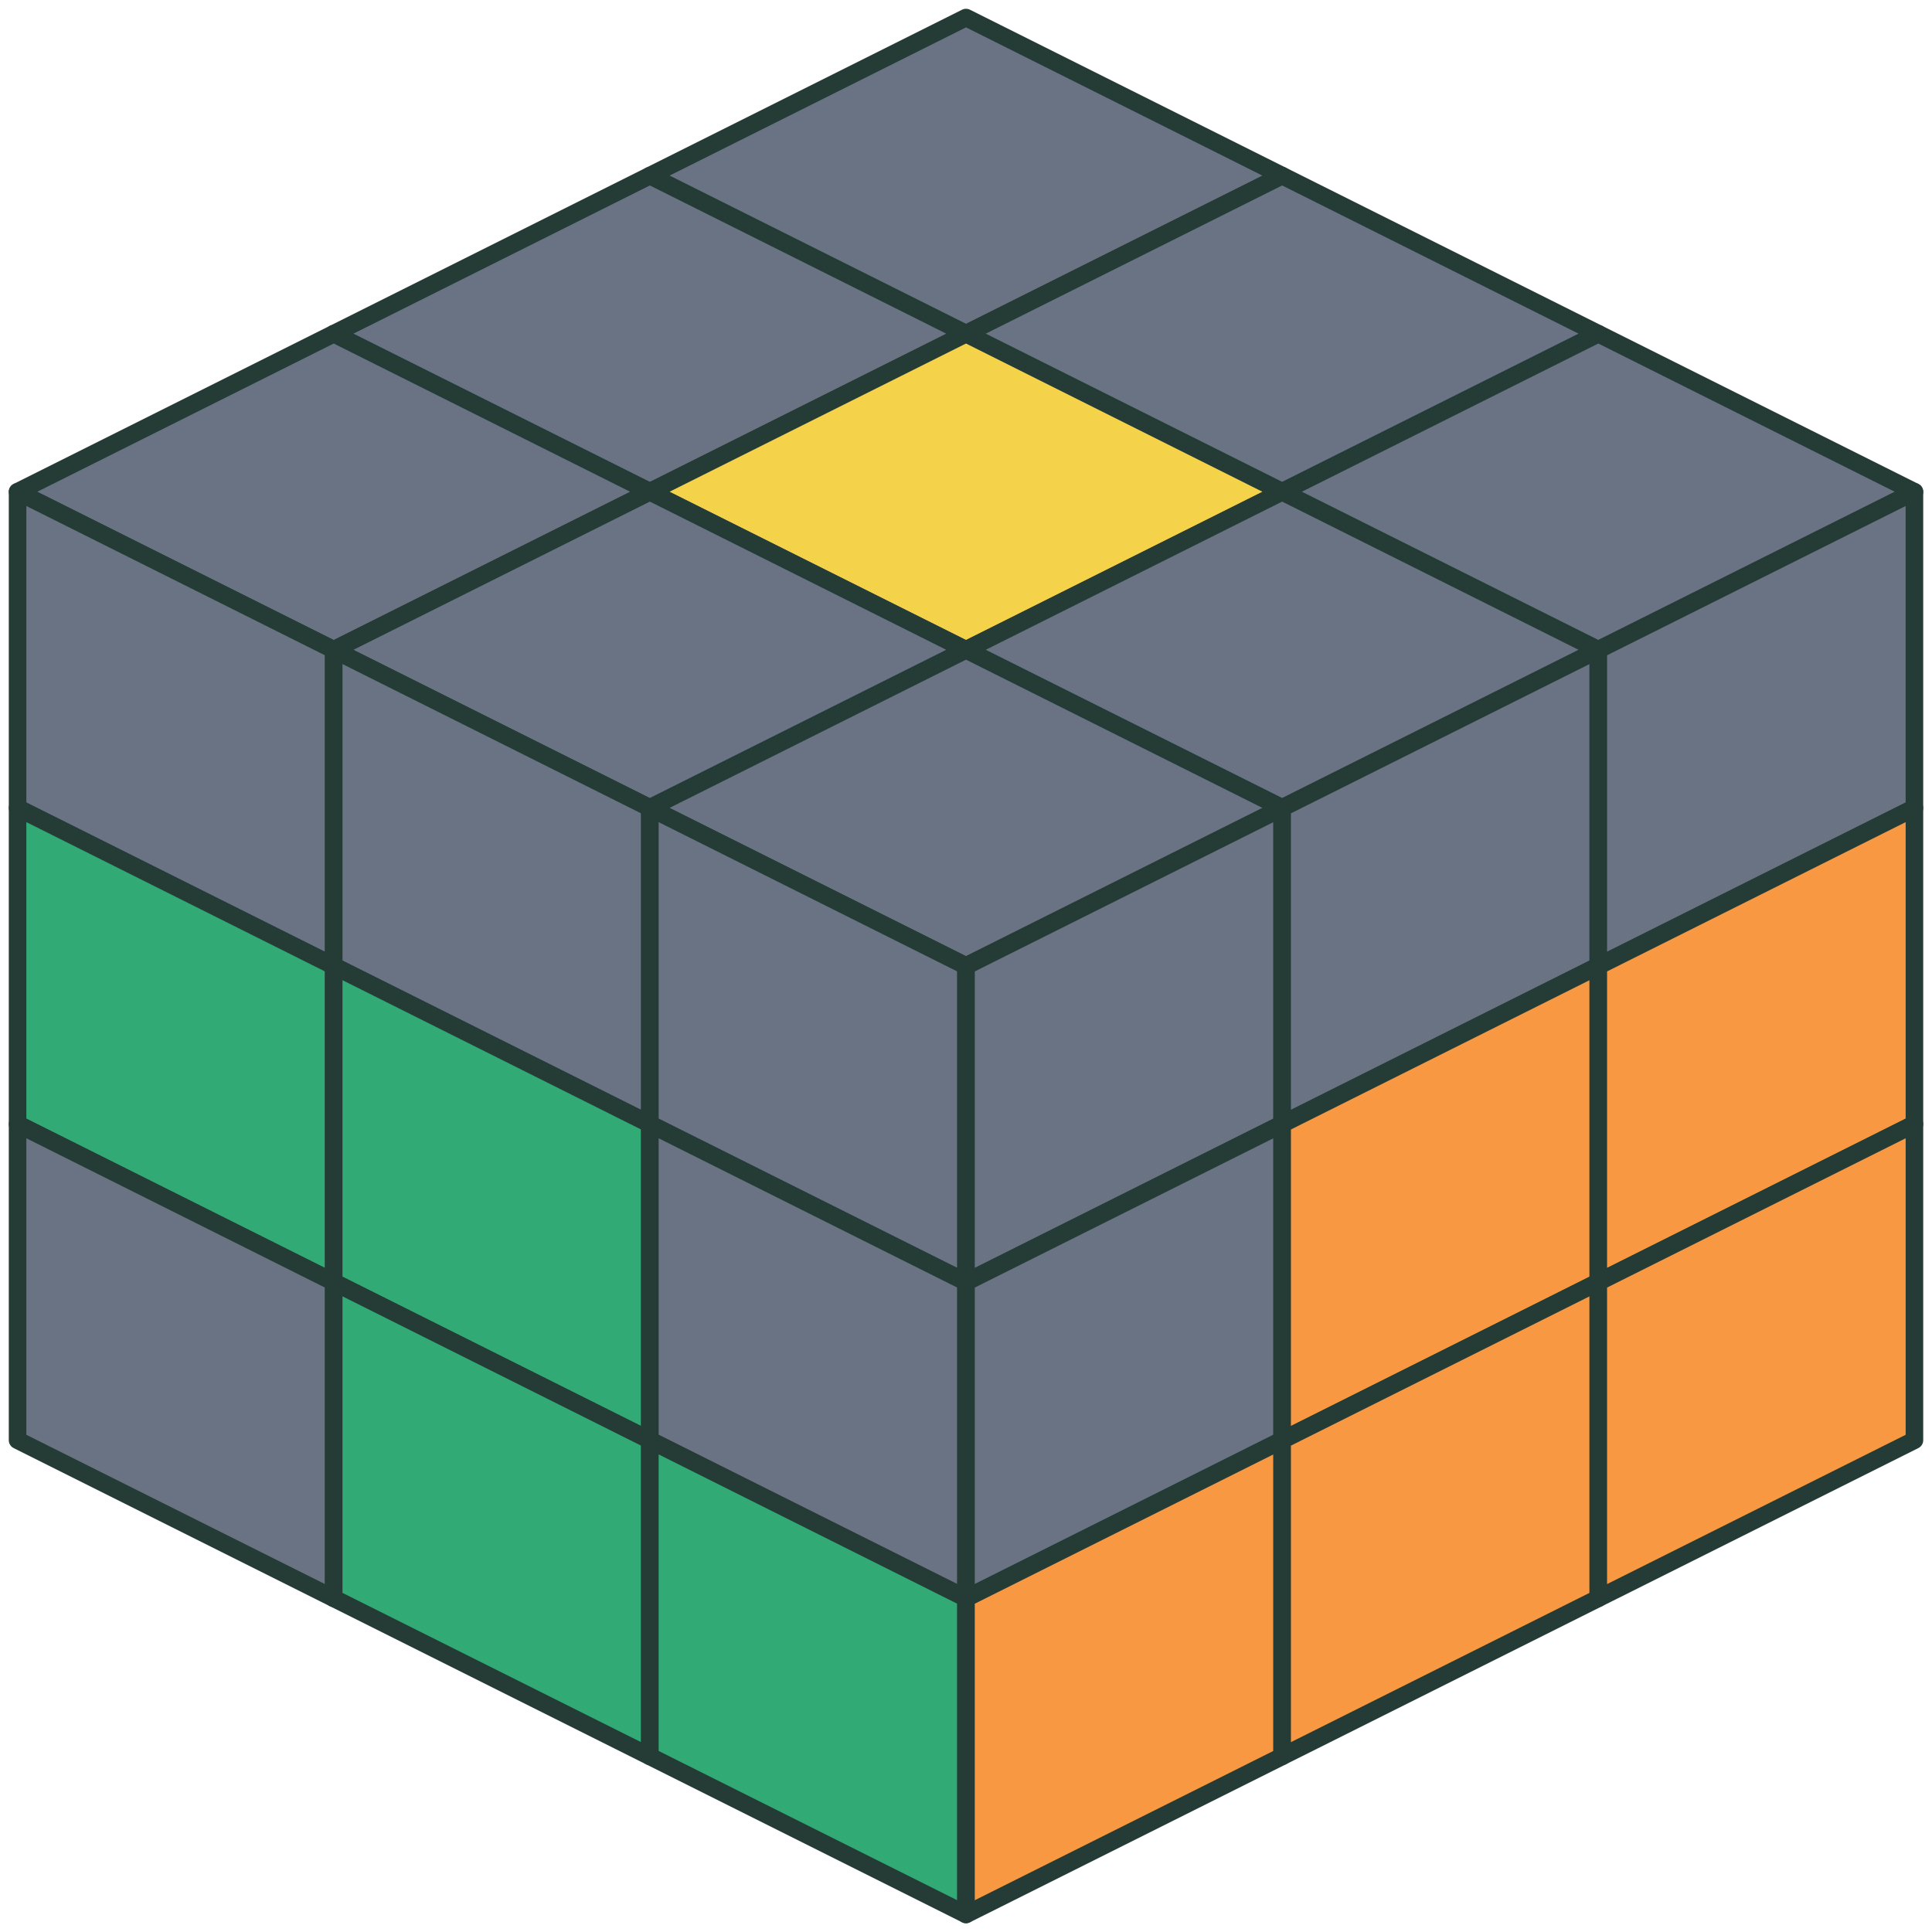
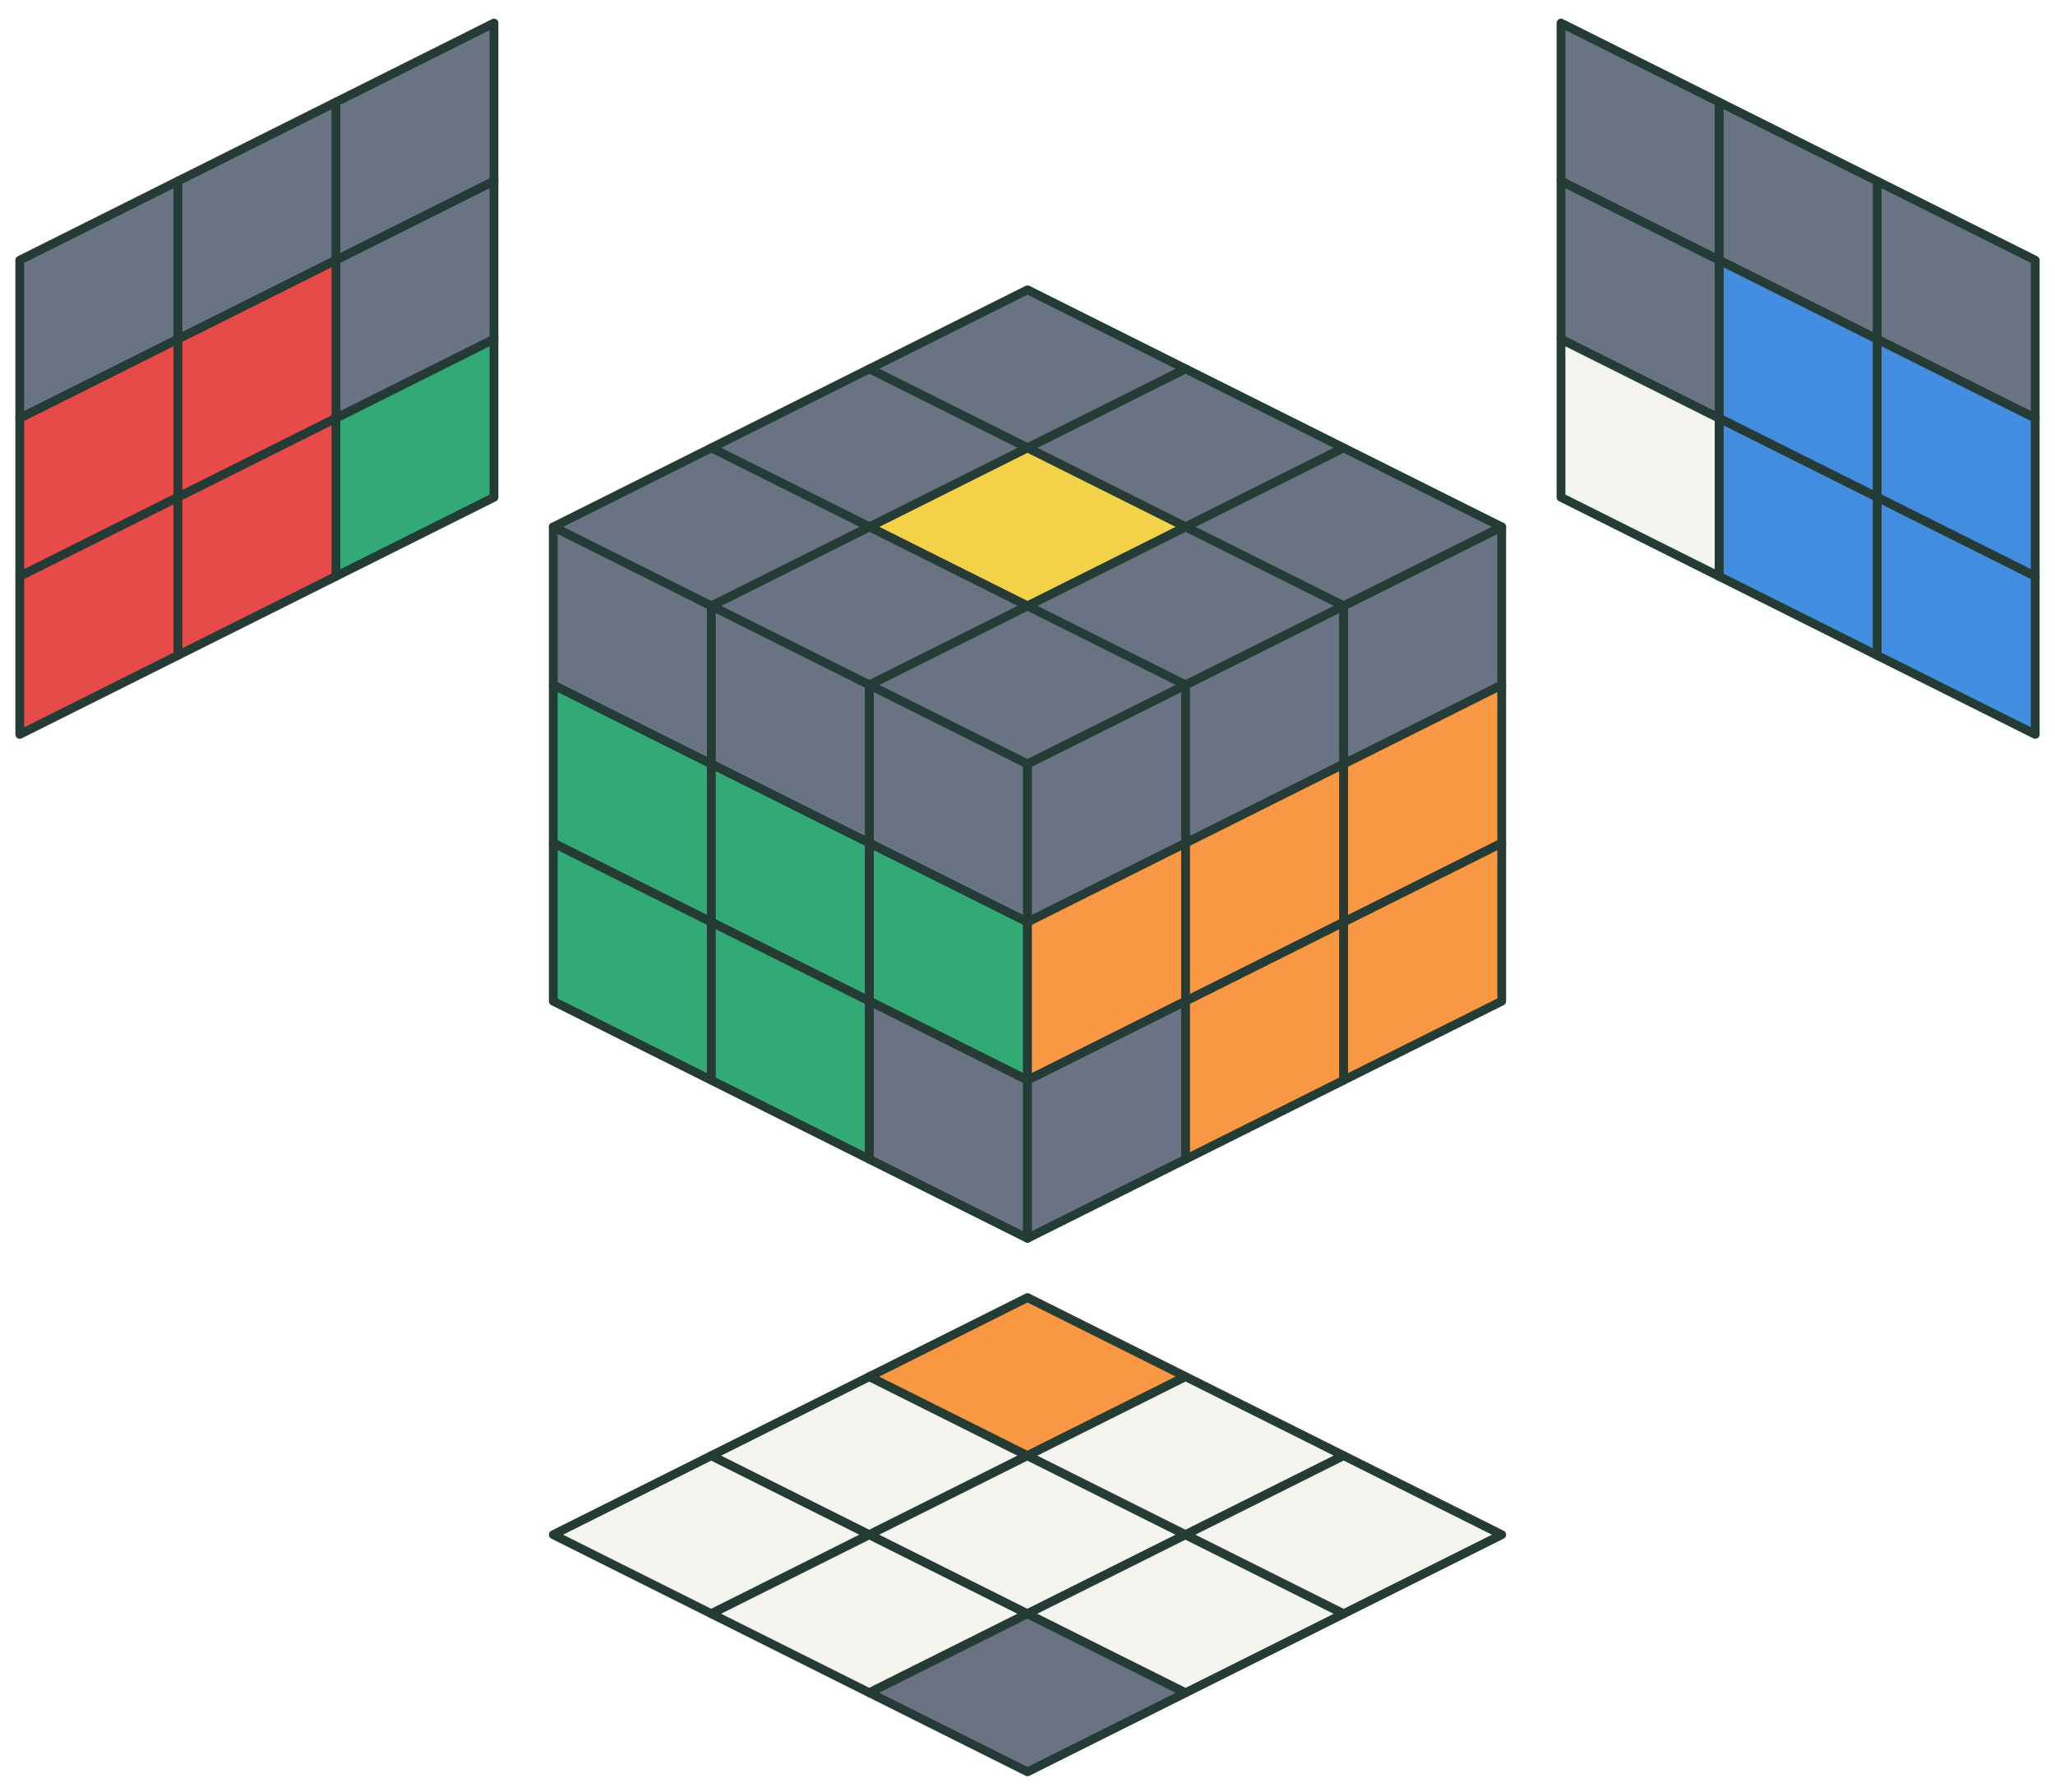
- <svg xmlns="http://www.w3.org/2000/svg" class="database-case-image" viewBox="0 0 110 110" role="img" aria-label="OF2L 12 case">
-   <g>
+ <svg xmlns="http://www.w3.org/2000/svg" class="database-case-image database-case-image--mirrored" viewBox="-62 -32 234 204" role="img" aria-label="OF2L 12 case" aria-description="Floating mirrored faces reveal target F2L stickers hidden on the cube.">
+   <g data-mirrored-face="L">
+     <polygon data-facelet="36" points="-5.75,-29.375 -23.75,-20.375 -23.75,-2.375 -5.75,-11.375" fill="#697384" stroke="#243c35" stroke-width="1" stroke-linejoin="round" />
+     <polygon data-facelet="37" points="-23.75,-20.375 -41.75,-11.375 -41.75,6.625 -23.75,-2.375" fill="#697384" stroke="#243c35" stroke-width="1" stroke-linejoin="round" />
+     <polygon data-facelet="38" points="-41.75,-11.375 -59.75,-2.375 -59.75,15.625 -41.75,6.625" fill="#697384" stroke="#243c35" stroke-width="1" stroke-linejoin="round" />
+     <polygon data-facelet="39" points="-5.75,-11.375 -23.75,-2.375 -23.75,15.625 -5.75,6.625" fill="#697384" stroke="#243c35" stroke-width="1" stroke-linejoin="round" />
+     <polygon data-facelet="40" points="-23.75,-2.375 -41.75,6.625 -41.75,24.625 -23.75,15.625" fill="#e64b49" stroke="#243c35" stroke-width="1" stroke-linejoin="round" />
+     <polygon data-facelet="41" points="-41.75,6.625 -59.75,15.625 -59.75,33.625 -41.75,24.625" fill="#e64b49" stroke="#243c35" stroke-width="1" stroke-linejoin="round" />
+     <polygon data-facelet="42" points="-5.75,6.625 -23.75,15.625 -23.75,33.625 -5.75,24.625" fill="#32aa75" stroke="#243c35" stroke-width="1" stroke-linejoin="round" />
+     <polygon data-facelet="43" points="-23.75,15.625 -41.75,24.625 -41.75,42.625 -23.75,33.625" fill="#e64b49" stroke="#243c35" stroke-width="1" stroke-linejoin="round" />
+     <polygon data-facelet="44" points="-41.75,24.625 -59.75,33.625 -59.75,51.625 -41.75,42.625" fill="#e64b49" stroke="#243c35" stroke-width="1" stroke-linejoin="round" />
+   </g>
+   <g data-mirrored-face="B">
+     <polygon data-facelet="45" points="169.75,-2.375 151.75,-11.375 151.75,6.625 169.75,15.625" fill="#697384" stroke="#243c35" stroke-width="1" stroke-linejoin="round" />
+     <polygon data-facelet="46" points="151.75,-11.375 133.75,-20.375 133.75,-2.375 151.75,6.625" fill="#697384" stroke="#243c35" stroke-width="1" stroke-linejoin="round" />
+     <polygon data-facelet="47" points="133.75,-20.375 115.75,-29.375 115.75,-11.375 133.75,-2.375" fill="#697384" stroke="#243c35" stroke-width="1" stroke-linejoin="round" />
+     <polygon data-facelet="48" points="169.75,15.625 151.75,6.625 151.75,24.625 169.75,33.625" fill="#428de0" stroke="#243c35" stroke-width="1" stroke-linejoin="round" />
+     <polygon data-facelet="49" points="151.75,6.625 133.75,-2.375 133.75,15.625 151.75,24.625" fill="#428de0" stroke="#243c35" stroke-width="1" stroke-linejoin="round" />
+     <polygon data-facelet="50" points="133.75,-2.375 115.75,-11.375 115.75,6.625 133.75,15.625" fill="#697384" stroke="#243c35" stroke-width="1" stroke-linejoin="round" />
+     <polygon data-facelet="51" points="169.75,33.625 151.75,24.625 151.75,42.625 169.75,51.625" fill="#428de0" stroke="#243c35" stroke-width="1" stroke-linejoin="round" />
+     <polygon data-facelet="52" points="151.75,24.625 133.75,15.625 133.75,33.625 151.75,42.625" fill="#428de0" stroke="#243c35" stroke-width="1" stroke-linejoin="round" />
+     <polygon data-facelet="53" points="133.75,15.625 115.75,6.625 115.75,24.625 133.75,33.625" fill="#f5f5ef" stroke="#243c35" stroke-width="1" stroke-linejoin="round" />
+   </g>
+   <g data-mirrored-face="D">
+     <polygon data-facelet="27" points="1,142.75 19,151.75 37,142.75 19,133.75" fill="#f5f5ef" stroke="#243c35" stroke-width="1" stroke-linejoin="round" />
+     <polygon data-facelet="28" points="19,151.75 37,160.75 55,151.75 37,142.75" fill="#f5f5ef" stroke="#243c35" stroke-width="1" stroke-linejoin="round" />
+     <polygon data-facelet="29" points="37,160.75 55,169.75 73,160.75 55,151.75" fill="#697384" stroke="#243c35" stroke-width="1" stroke-linejoin="round" />
+     <polygon data-facelet="30" points="19,133.75 37,142.75 55,133.75 37,124.75" fill="#f5f5ef" stroke="#243c35" stroke-width="1" stroke-linejoin="round" />
+     <polygon data-facelet="31" points="37,142.75 55,151.75 73,142.75 55,133.75" fill="#f5f5ef" stroke="#243c35" stroke-width="1" stroke-linejoin="round" />
+     <polygon data-facelet="32" points="55,151.75 73,160.75 91,151.75 73,142.75" fill="#f5f5ef" stroke="#243c35" stroke-width="1" stroke-linejoin="round" />
+     <polygon data-facelet="33" points="37,124.75 55,133.75 73,124.75 55,115.75" fill="#f89842" stroke="#243c35" stroke-width="1" stroke-linejoin="round" />
+     <polygon data-facelet="34" points="55,133.75 73,142.75 91,133.75 73,124.75" fill="#f5f5ef" stroke="#243c35" stroke-width="1" stroke-linejoin="round" />
+     <polygon data-facelet="35" points="73,142.75 91,151.75 109,142.75 91,133.75" fill="#f5f5ef" stroke="#243c35" stroke-width="1" stroke-linejoin="round" />
+   </g>
+   <g data-visible-face="U">
    <polygon data-facelet="0" points="55,1 73,10 55,19 37,10" fill="#697384" stroke="#243c35" stroke-width="1" stroke-linejoin="round" />
    <polygon data-facelet="1" points="73,10 91,19 73,28 55,19" fill="#697384" stroke="#243c35" stroke-width="1" stroke-linejoin="round" />
    <polygon data-facelet="2" points="91,19 109,28 91,37 73,28" fill="#697384" stroke="#243c35" stroke-width="1" stroke-linejoin="round" />
    <polygon data-facelet="3" points="37,10 55,19 37,28 19,19" fill="#697384" stroke="#243c35" stroke-width="1" stroke-linejoin="round" />
    <polygon data-facelet="4" points="55,19 73,28 55,37 37,28" fill="#f4d34b" stroke="#243c35" stroke-width="1" stroke-linejoin="round" />
    <polygon data-facelet="5" points="73,28 91,37 73,46 55,37" fill="#697384" stroke="#243c35" stroke-width="1" stroke-linejoin="round" />
    <polygon data-facelet="6" points="19,19 37,28 19,37 1,28" fill="#697384" stroke="#243c35" stroke-width="1" stroke-linejoin="round" />
    <polygon data-facelet="7" points="37,28 55,37 37,46 19,37" fill="#697384" stroke="#243c35" stroke-width="1" stroke-linejoin="round" />
    <polygon data-facelet="8" points="55,37 73,46 55,55 37,46" fill="#697384" stroke="#243c35" stroke-width="1" stroke-linejoin="round" />
  </g>
-   <g>
+   <g data-visible-face="F">
    <polygon data-facelet="18" points="1,28 19,37 19,55 1,46" fill="#697384" stroke="#243c35" stroke-width="1" stroke-linejoin="round" />
    <polygon data-facelet="19" points="19,37 37,46 37,64 19,55" fill="#697384" stroke="#243c35" stroke-width="1" stroke-linejoin="round" />
    <polygon data-facelet="20" points="37,46 55,55 55,73 37,64" fill="#697384" stroke="#243c35" stroke-width="1" stroke-linejoin="round" />
    <polygon data-facelet="21" points="1,46 19,55 19,73 1,64" fill="#32aa75" stroke="#243c35" stroke-width="1" stroke-linejoin="round" />
    <polygon data-facelet="22" points="19,55 37,64 37,82 19,73" fill="#32aa75" stroke="#243c35" stroke-width="1" stroke-linejoin="round" />
-     <polygon data-facelet="23" points="37,64 55,73 55,91 37,82" fill="#697384" stroke="#243c35" stroke-width="1" stroke-linejoin="round" />
-     <polygon data-facelet="24" points="1,64 19,73 19,91 1,82" fill="#697384" stroke="#243c35" stroke-width="1" stroke-linejoin="round" />
+     <polygon data-facelet="23" points="37,64 55,73 55,91 37,82" fill="#32aa75" stroke="#243c35" stroke-width="1" stroke-linejoin="round" />
+     <polygon data-facelet="24" points="1,64 19,73 19,91 1,82" fill="#32aa75" stroke="#243c35" stroke-width="1" stroke-linejoin="round" />
    <polygon data-facelet="25" points="19,73 37,82 37,100 19,91" fill="#32aa75" stroke="#243c35" stroke-width="1" stroke-linejoin="round" />
-     <polygon data-facelet="26" points="37,82 55,91 55,109 37,100" fill="#32aa75" stroke="#243c35" stroke-width="1" stroke-linejoin="round" />
+     <polygon data-facelet="26" points="37,82 55,91 55,109 37,100" fill="#697384" stroke="#243c35" stroke-width="1" stroke-linejoin="round" />
  </g>
-   <g>
+   <g data-visible-face="R">
    <polygon data-facelet="9" points="55,55 73,46 73,64 55,73" fill="#697384" stroke="#243c35" stroke-width="1" stroke-linejoin="round" />
    <polygon data-facelet="10" points="73,46 91,37 91,55 73,64" fill="#697384" stroke="#243c35" stroke-width="1" stroke-linejoin="round" />
    <polygon data-facelet="11" points="91,37 109,28 109,46 91,55" fill="#697384" stroke="#243c35" stroke-width="1" stroke-linejoin="round" />
-     <polygon data-facelet="12" points="55,73 73,64 73,82 55,91" fill="#697384" stroke="#243c35" stroke-width="1" stroke-linejoin="round" />
+     <polygon data-facelet="12" points="55,73 73,64 73,82 55,91" fill="#f89842" stroke="#243c35" stroke-width="1" stroke-linejoin="round" />
    <polygon data-facelet="13" points="73,64 91,55 91,73 73,82" fill="#f89842" stroke="#243c35" stroke-width="1" stroke-linejoin="round" />
    <polygon data-facelet="14" points="91,55 109,46 109,64 91,73" fill="#f89842" stroke="#243c35" stroke-width="1" stroke-linejoin="round" />
-     <polygon data-facelet="15" points="55,91 73,82 73,100 55,109" fill="#f89842" stroke="#243c35" stroke-width="1" stroke-linejoin="round" />
+     <polygon data-facelet="15" points="55,91 73,82 73,100 55,109" fill="#697384" stroke="#243c35" stroke-width="1" stroke-linejoin="round" />
    <polygon data-facelet="16" points="73,82 91,73 91,91 73,100" fill="#f89842" stroke="#243c35" stroke-width="1" stroke-linejoin="round" />
    <polygon data-facelet="17" points="91,73 109,64 109,82 91,91" fill="#f89842" stroke="#243c35" stroke-width="1" stroke-linejoin="round" />
  </g>
</svg>
